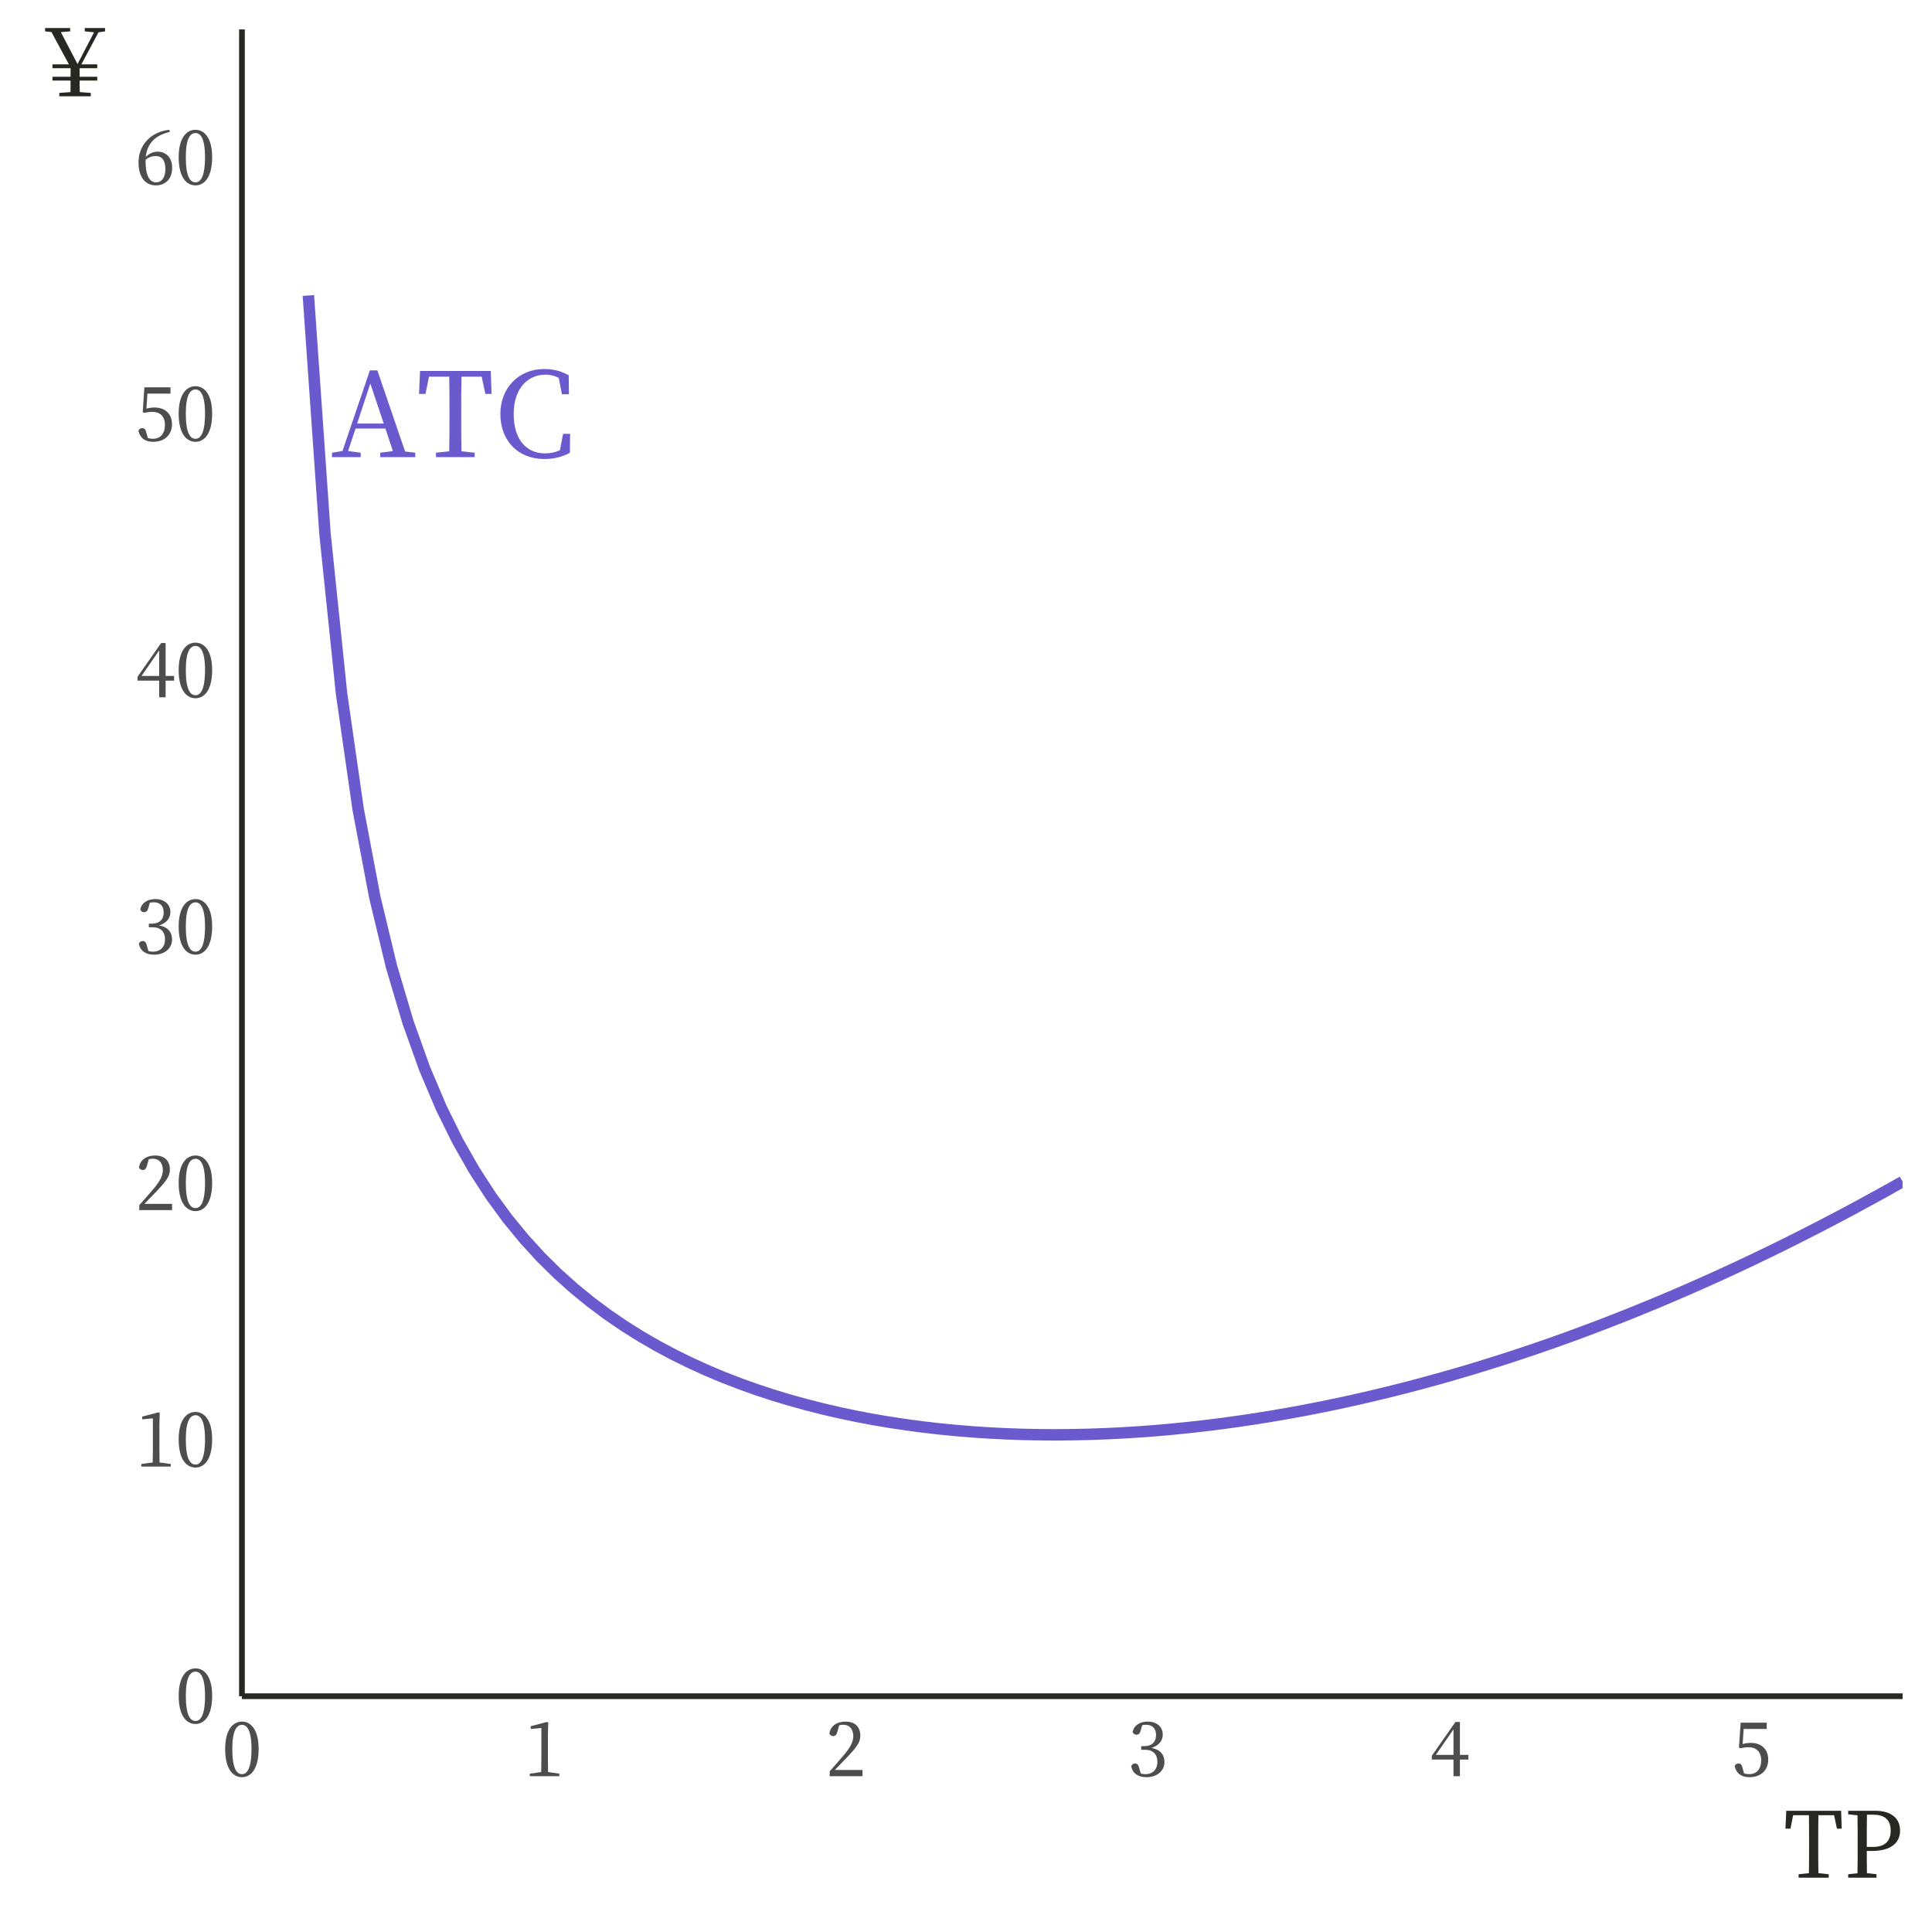
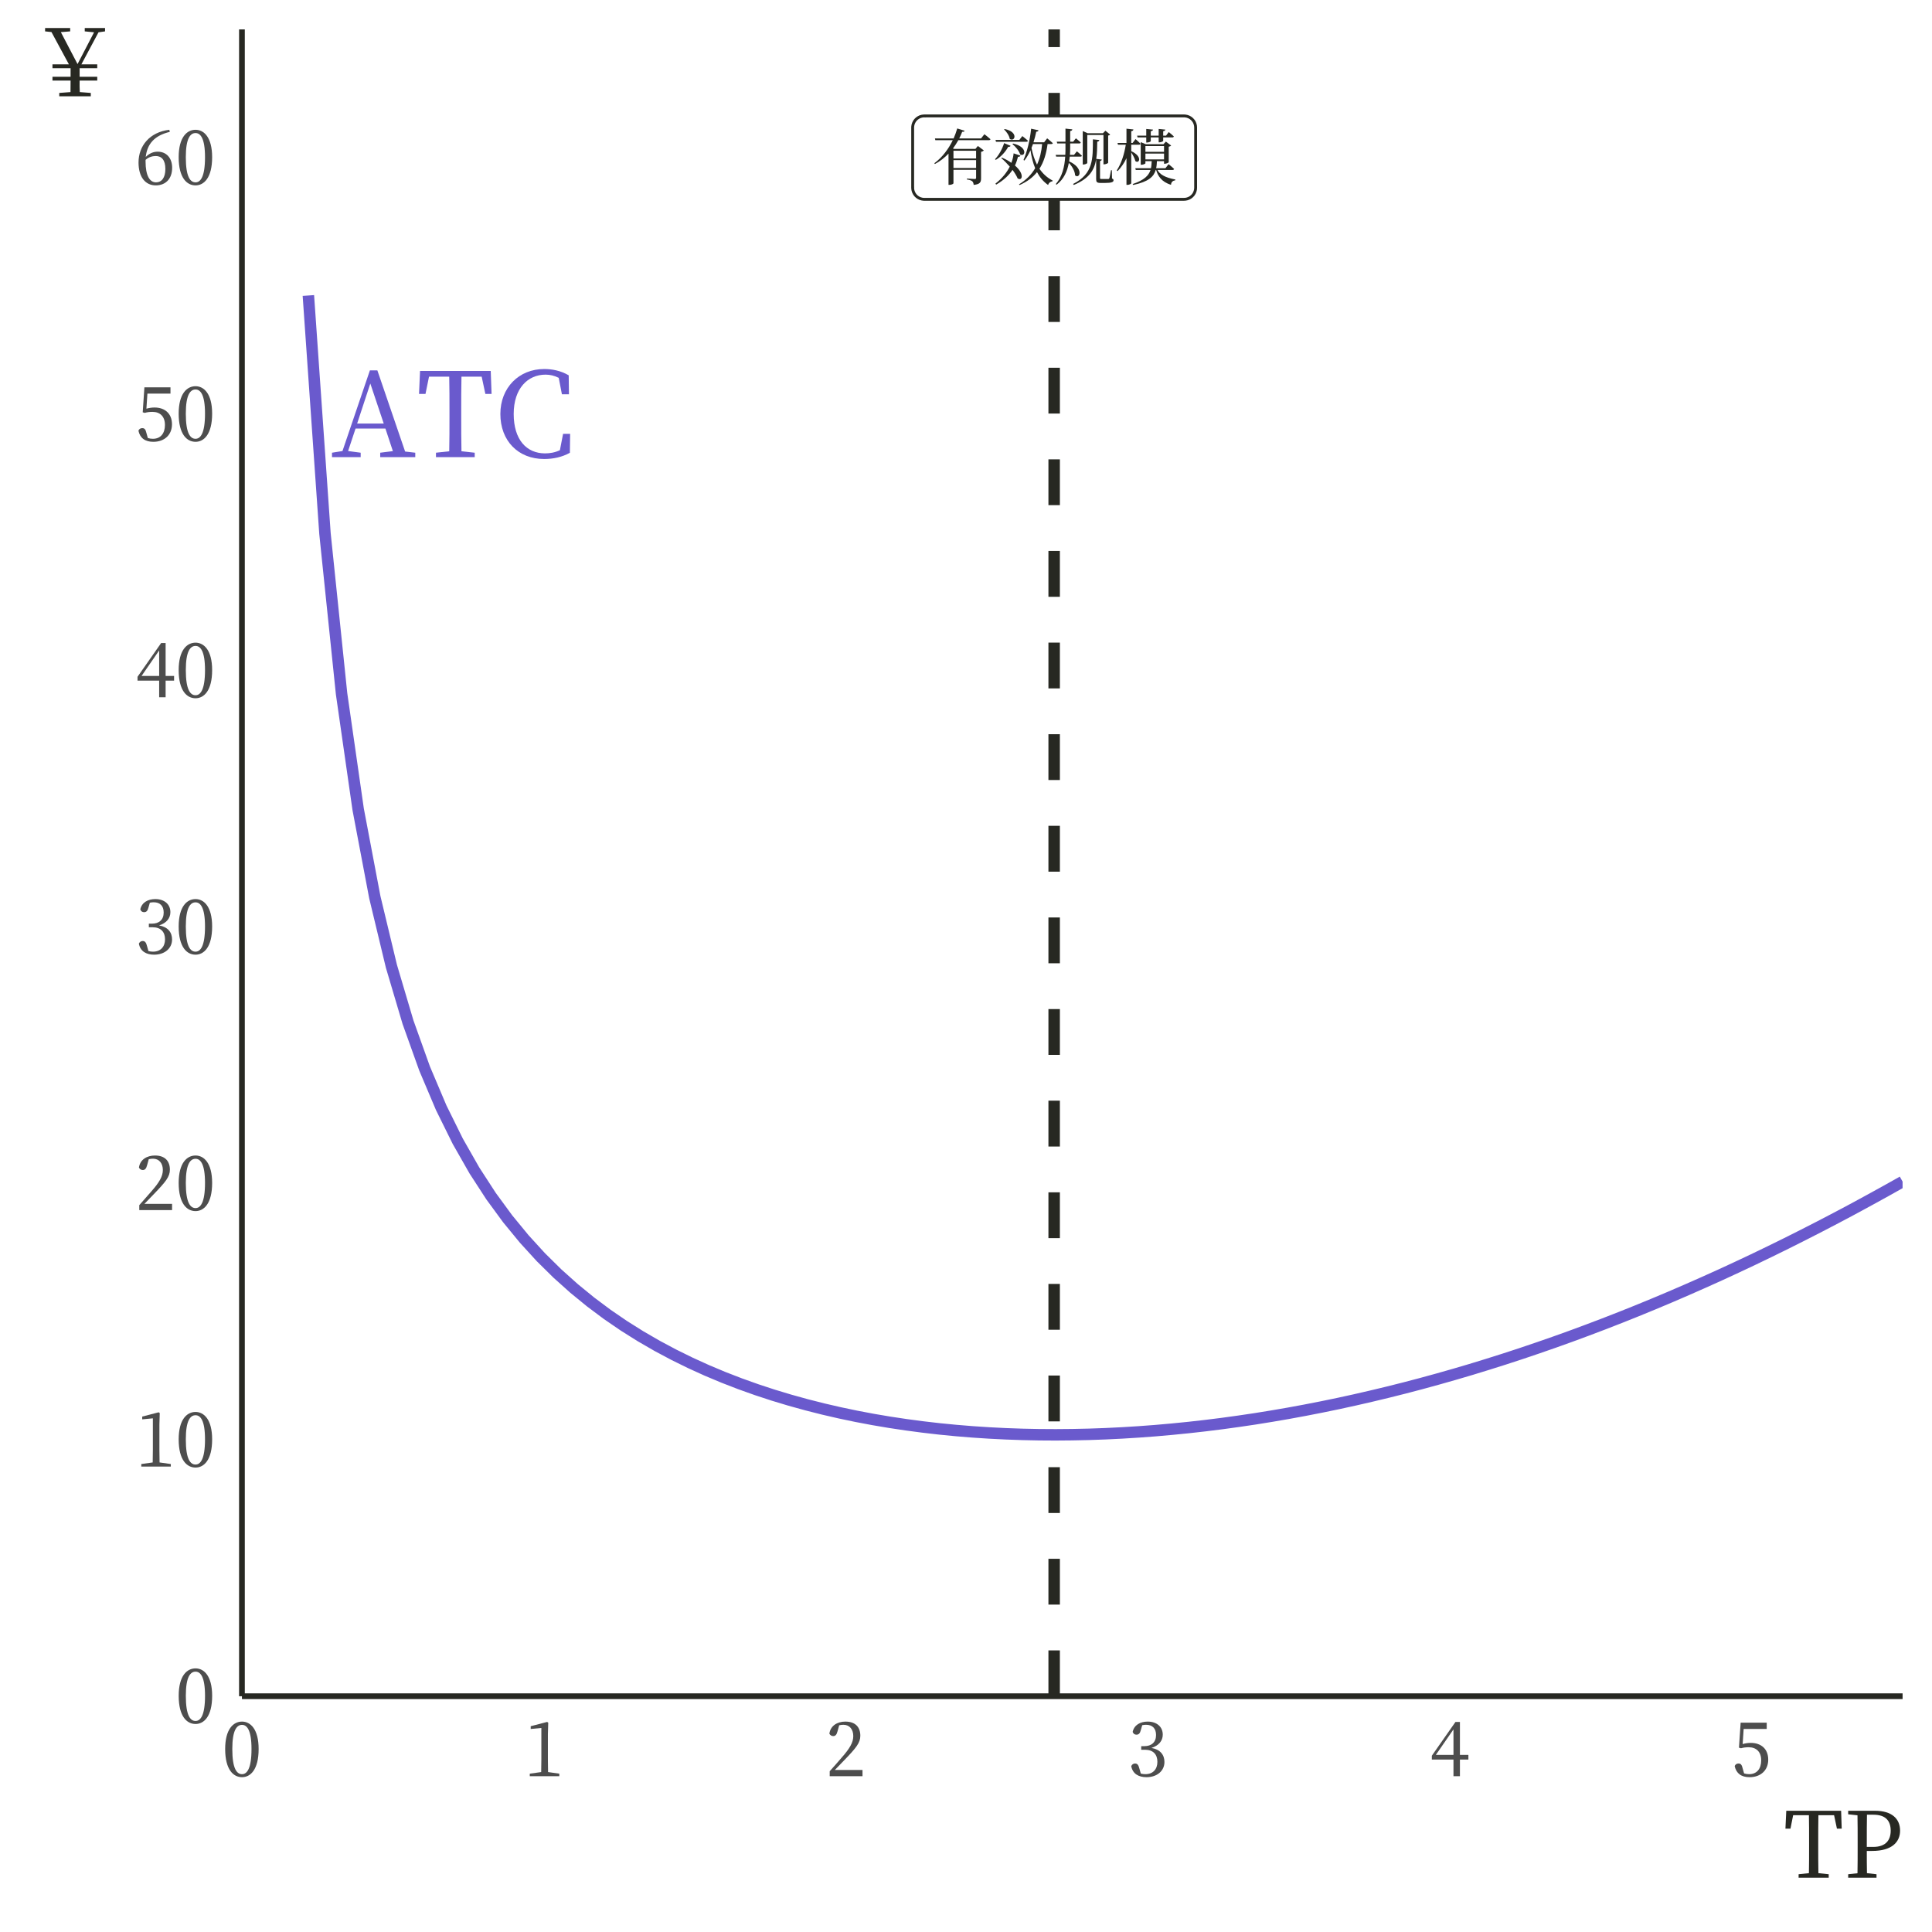
<svg xmlns="http://www.w3.org/2000/svg" xmlns:xlink="http://www.w3.org/1999/xlink" width="360pt" height="360pt" viewBox="0 0 360 360" version="1.1">
  <defs>
    <g>
      <symbol overflow="visible" id="glyph0-0">
        <path style="stroke:none;" d="M 2.188 2.625 L 19.719 2.625 L 19.719 -19.281 L 2.188 -19.281 Z M 10.953 -9.219 L 3.984 -18.188 L 17.922 -18.188 Z M 11.656 -8.328 L 18.625 -17.281 L 18.625 0.641 Z M 3.984 1.531 L 10.953 -7.422 L 17.922 1.531 Z M 3.281 -17.281 L 10.25 -8.328 L 3.281 0.641 Z M 3.281 -17.281 " />
      </symbol>
      <symbol overflow="visible" id="glyph0-1">
        <path style="stroke:none;" d="M 4.859 -6.266 L 7.312 -13.719 L 9.812 -6.266 Z M 13.797 -1.047 L 8.625 -16.172 L 7.234 -16.172 L 2.125 -1.141 L 0.172 -0.828 L 0.172 0 L 5.516 0 L 5.516 -0.828 L 3.172 -1.141 L 4.562 -5.328 L 10.125 -5.328 L 11.516 -1.125 L 9.156 -0.828 L 9.156 0 L 15.688 0 L 15.688 -0.828 Z M 13.797 -1.047 " />
      </symbol>
      <symbol overflow="visible" id="glyph0-2">
        <path style="stroke:none;" d="M 12.156 -15 L 12.844 -11.781 L 14 -11.781 L 13.844 -16.062 L 0.672 -16.062 L 0.484 -11.781 L 1.688 -11.781 L 2.344 -15 L 6.109 -15 C 6.156 -12.906 6.156 -10.75 6.156 -8.609 L 6.156 -7.422 C 6.156 -5.281 6.156 -3.172 6.109 -1.094 L 3.641 -0.828 L 3.641 0 L 10.859 0 L 10.859 -0.828 L 8.391 -1.094 C 8.344 -3.203 8.344 -5.328 8.344 -7.422 L 8.344 -8.609 C 8.344 -10.75 8.344 -12.906 8.391 -15 Z M 12.156 -15 " />
      </symbol>
      <symbol overflow="visible" id="glyph0-3">
        <path style="stroke:none;" d="M 12.844 -4.344 L 12.25 -1.297 C 11.328 -0.859 10.391 -0.703 9.484 -0.703 C 6.047 -0.703 3.641 -3.234 3.641 -8.047 C 3.641 -12.812 6.266 -15.375 9.578 -15.375 C 10.391 -15.375 11.188 -15.203 12.031 -14.781 L 12.625 -11.719 L 13.938 -11.719 L 13.891 -15.25 C 12.312 -16.172 10.688 -16.422 9.312 -16.422 C 4.625 -16.422 1.156 -12.953 1.156 -8.047 C 1.156 -3.047 4.469 0.344 9.312 0.344 C 11.016 0.344 12.625 0 14.109 -0.812 L 14.156 -4.344 Z M 12.844 -4.344 " />
      </symbol>
      <symbol overflow="visible" id="glyph1-0">
+         <path style="stroke:none;" d="M 1.141 1.359 L 10.234 1.359 L 10.234 -10.016 L 1.141 -10.016 Z M 5.688 -4.781 L 2.062 -9.438 L 9.312 -9.438 Z M 6.047 -4.328 L 9.672 -8.969 L 9.672 0.328 Z M 2.062 0.797 L 5.688 -3.859 L 9.312 0.797 Z M 1.703 -8.969 L 5.328 -4.328 L 1.703 0.328 Z M 1.703 -8.969 " />
+       </symbol>
+       <symbol overflow="visible" id="glyph1-1">
+         <path style="stroke:none;" d="M 8.219 -5.453 L 8.219 -4.016 L 4 -4.016 L 4 -5.453 Z M 4 -2.234 L 4 -3.703 L 8.219 -3.703 L 8.219 -2.234 Z M 9.141 -7.75 L 5.078 -7.75 C 5.297 -8.172 5.469 -8.594 5.625 -8.984 C 5.938 -8.969 6.047 -9.047 6.078 -9.172 L 4.703 -9.609 C 4.531 -9.016 4.312 -8.391 4.031 -7.75 L 0.547 -7.75 L 0.625 -7.422 L 3.875 -7.422 C 3.094 -5.812 1.938 -4.234 0.438 -3.125 L 0.547 -2.984 C 1.531 -3.5 2.359 -4.172 3.078 -4.922 L 3.078 0.906 L 3.234 0.906 C 3.703 0.906 4 0.688 4 0.609 L 4 -1.906 L 8.219 -1.906 L 8.219 -0.438 C 8.219 -0.266 8.172 -0.188 7.953 -0.188 C 7.703 -0.188 6.5 -0.266 6.5 -0.266 L 6.5 -0.109 C 7.047 -0.016 7.344 0.094 7.5 0.234 C 7.672 0.391 7.734 0.609 7.766 0.906 C 8.984 0.797 9.141 0.375 9.141 -0.312 L 9.141 -5.25 C 9.391 -5.297 9.594 -5.422 9.656 -5.516 L 8.547 -6.344 L 8.094 -5.797 L 4.125 -5.797 L 3.906 -5.875 C 4.281 -6.391 4.625 -6.906 4.906 -7.422 L 10.594 -7.422 C 10.766 -7.422 10.875 -7.484 10.891 -7.609 C 10.469 -8 9.766 -8.531 9.766 -8.531 Z M 9.141 -7.75 " />
+       </symbol>
+       <symbol overflow="visible" id="glyph1-2">
+         <path style="stroke:none;" d="M 2.047 -9.422 C 2.516 -9 3.016 -8.266 3.109 -7.656 C 4.078 -7.016 4.797 -8.984 2.156 -9.5 Z M 6.203 -7.125 C 6.359 -7.125 6.469 -7.188 6.5 -7.312 C 6.109 -7.688 5.453 -8.188 5.453 -8.188 L 4.891 -7.469 L 0.453 -7.469 L 0.547 -7.125 Z M 3.609 -6.688 C 4.188 -6.234 4.844 -5.438 5.047 -4.766 C 6 -4.203 6.547 -6.172 3.734 -6.797 Z M 2.062 -6.875 C 1.672 -5.672 1.016 -4.547 0.359 -3.875 L 0.5 -3.75 C 1.391 -4.266 2.219 -5.109 2.828 -6.188 C 3.078 -6.156 3.219 -6.25 3.266 -6.375 Z M 3.828 -4.969 C 3.781 -4.484 3.672 -3.875 3.406 -3.203 C 2.953 -3.531 2.359 -3.875 1.656 -4.172 L 1.531 -4.078 C 2.031 -3.656 2.594 -3.094 3.109 -2.5 C 2.609 -1.5 1.797 -0.391 0.438 0.672 L 0.578 0.859 C 2.109 -0.031 3.031 -1 3.625 -1.891 C 4.031 -1.344 4.375 -0.781 4.578 -0.297 C 5.438 0.266 5.922 -1.109 4.078 -2.703 C 4.375 -3.328 4.531 -3.906 4.641 -4.328 C 4.906 -4.312 5.062 -4.406 5.109 -4.547 Z M 9.141 -6.703 C 9.016 -5.297 8.719 -4.016 8.188 -2.859 C 7.719 -3.797 7.375 -4.844 7.156 -5.984 C 7.25 -6.203 7.344 -6.453 7.438 -6.703 Z M 10.844 -6.703 C 10.984 -6.703 11.109 -6.75 11.125 -6.875 C 10.734 -7.25 10.078 -7.766 10.078 -7.766 L 9.516 -7.031 L 7.531 -7.031 C 7.734 -7.656 7.906 -8.328 8.047 -9 C 8.312 -9.016 8.438 -9.109 8.469 -9.266 L 7.094 -9.562 C 6.875 -7.438 6.328 -5.234 5.672 -3.734 L 5.828 -3.625 C 6.266 -4.156 6.641 -4.828 6.969 -5.547 C 7.156 -4.328 7.422 -3.203 7.844 -2.203 C 7.172 -1.047 6.203 -0.031 4.828 0.812 L 4.938 0.938 C 6.359 0.312 7.422 -0.5 8.188 -1.469 C 8.688 -0.516 9.359 0.297 10.25 0.922 C 10.375 0.516 10.672 0.297 11.062 0.234 L 11.109 0.109 C 10.062 -0.438 9.266 -1.188 8.641 -2.094 C 9.484 -3.406 9.922 -4.953 10.156 -6.703 Z M 10.844 -6.703 " />
+       </symbol>
+       <symbol overflow="visible" id="glyph1-3">
+         <path style="stroke:none;" d="M 6.172 -8.391 L 9.188 -8.391 L 9.188 -2.922 L 9.328 -2.922 C 9.625 -2.922 10.047 -3.125 10.062 -3.203 L 10.062 -8.281 C 10.234 -8.312 10.391 -8.391 10.438 -8.469 L 9.547 -9.188 L 9.094 -8.719 L 6.234 -8.719 L 5.328 -9.125 L 5.328 -2.891 L 5.453 -2.891 C 5.828 -2.891 6.172 -3.078 6.172 -3.188 Z M 4.891 -4.359 C 5.047 -4.359 5.141 -4.406 5.172 -4.531 C 4.828 -4.875 4.234 -5.344 4.234 -5.344 L 3.703 -4.688 L 2.938 -4.688 C 2.969 -5.125 2.984 -5.562 2.984 -6 L 2.984 -6.812 L 4.656 -6.812 C 4.828 -6.812 4.938 -6.875 4.953 -7 C 4.625 -7.328 4.047 -7.766 4.047 -7.766 L 3.547 -7.141 L 2.984 -7.141 L 2.984 -9.125 C 3.281 -9.172 3.359 -9.281 3.391 -9.438 L 2.109 -9.578 L 2.109 -7.141 L 0.484 -7.141 L 0.578 -6.812 L 2.109 -6.812 L 2.109 -6 C 2.109 -5.562 2.109 -5.125 2.078 -4.688 L 0.281 -4.688 L 0.375 -4.359 L 2.062 -4.359 C 1.938 -2.484 1.516 -0.641 0.312 0.75 L 0.453 0.875 C 1.797 -0.141 2.453 -1.625 2.734 -3.188 C 3.344 -2.562 3.875 -1.656 3.906 -0.859 C 4.812 -0.125 5.562 -2.234 2.797 -3.469 C 2.844 -3.766 2.875 -4.078 2.906 -4.359 Z M 10.75 -1.828 L 10.594 -1.828 C 10.469 -1.188 10.359 -0.5 10.281 -0.328 C 10.234 -0.234 10.203 -0.203 10.109 -0.188 C 10.016 -0.188 9.797 -0.188 9.484 -0.188 L 8.844 -0.188 C 8.578 -0.188 8.547 -0.234 8.547 -0.375 L 8.547 -3.531 C 8.75 -3.578 8.859 -3.672 8.875 -3.812 L 7.844 -3.938 C 8 -4.922 8.016 -6 8.031 -7.141 C 8.297 -7.172 8.391 -7.297 8.422 -7.453 L 7.219 -7.578 C 7.203 -3.969 7.344 -1.203 3.531 0.734 L 3.656 0.922 C 6.547 -0.266 7.5 -1.875 7.828 -3.859 L 7.828 -0.156 C 7.828 0.359 7.953 0.547 8.672 0.547 L 9.469 0.547 C 10.75 0.547 11.062 0.359 11.062 0.062 C 11.062 -0.109 11.016 -0.188 10.781 -0.281 Z M 10.75 -1.828 " />
+       </symbol>
+       <symbol overflow="visible" id="glyph1-4">
+         <path style="stroke:none;" d="M 4.156 -7.938 L 5.781 -7.938 L 5.781 -6.984 L 5.922 -6.984 C 6.25 -6.984 6.625 -7.156 6.625 -7.234 L 6.625 -7.938 L 8.094 -7.938 L 8.094 -7.016 L 8.219 -7.016 C 8.547 -7.016 8.938 -7.203 8.938 -7.297 L 8.938 -7.938 L 10.641 -7.938 C 10.781 -7.938 10.891 -8 10.922 -8.125 C 10.562 -8.469 9.969 -8.938 9.969 -8.938 L 9.469 -8.266 L 8.938 -8.266 L 8.938 -9.094 C 9.219 -9.141 9.312 -9.234 9.344 -9.391 L 8.094 -9.516 L 8.094 -8.266 L 6.625 -8.266 L 6.625 -9.094 C 6.922 -9.141 7 -9.234 7.047 -9.391 L 5.781 -9.516 L 5.781 -8.266 L 4.078 -8.266 Z M 2.984 -6.578 L 4.422 -6.578 C 4.578 -6.578 4.688 -6.625 4.719 -6.75 C 4.375 -7.125 3.781 -7.625 3.781 -7.625 L 3.234 -6.906 L 2.984 -6.906 L 2.984 -9.094 C 3.281 -9.141 3.359 -9.25 3.391 -9.422 L 2.094 -9.562 L 2.094 -6.906 L 0.422 -6.906 L 0.516 -6.578 L 1.969 -6.578 C 1.688 -4.844 1.156 -3.109 0.281 -1.781 L 0.438 -1.656 C 1.125 -2.359 1.672 -3.172 2.094 -4.062 L 2.094 0.906 L 2.281 0.906 C 2.609 0.906 2.984 0.703 2.984 0.609 L 2.984 -5.141 C 3.281 -4.672 3.641 -4.031 3.75 -3.531 C 4.453 -2.938 5.188 -4.375 2.984 -5.375 Z M 5.625 -4.922 L 9.094 -4.922 L 9.094 -3.844 L 5.625 -3.844 Z M 9.094 -6.328 L 9.094 -5.25 L 5.625 -5.25 L 5.625 -6.328 Z M 10.672 -1.875 C 10.812 -1.875 10.938 -1.938 10.969 -2.062 C 10.594 -2.438 9.938 -2.953 9.938 -2.953 L 9.359 -2.203 L 7.625 -2.203 C 7.719 -2.609 7.75 -3.047 7.766 -3.516 L 9.094 -3.516 L 9.094 -3.031 L 9.234 -3.031 C 9.531 -3.031 9.969 -3.234 9.969 -3.328 L 9.969 -6.203 C 10.188 -6.25 10.344 -6.328 10.422 -6.422 L 9.438 -7.156 L 8.984 -6.672 L 5.688 -6.672 L 4.75 -7.062 L 4.75 -2.844 L 4.875 -2.844 C 5.234 -2.844 5.625 -3.031 5.625 -3.125 L 5.625 -3.516 L 6.797 -3.516 C 6.766 -3.047 6.75 -2.609 6.656 -2.203 L 3.734 -2.203 L 3.828 -1.875 L 6.578 -1.875 C 6.25 -0.859 5.438 0.016 3.25 0.75 L 3.359 0.922 C 6.219 0.312 7.188 -0.625 7.547 -1.875 L 7.625 -1.875 C 7.922 -0.828 8.578 0.344 10.391 0.891 C 10.438 0.344 10.719 0.141 11.188 0.047 L 11.203 -0.094 C 9.188 -0.469 8.25 -1.109 7.875 -1.875 Z M 10.672 -1.875 " />
+       </symbol>
+       <symbol overflow="visible" id="glyph2-0">
        <path style="stroke:none;" d="M 1.359 1.625 L 12.234 1.625 L 12.234 -11.969 L 1.359 -11.969 Z M 6.797 -5.719 L 2.469 -11.281 L 11.125 -11.281 Z M 7.234 -5.172 L 11.547 -10.719 L 11.547 0.391 Z M 2.469 0.953 L 6.797 -4.609 L 11.125 0.953 Z M 2.031 -10.719 L 6.359 -5.172 L 2.031 0.391 Z M 2.031 -10.719 " />
      </symbol>
-       <symbol overflow="visible" id="glyph1-1">
+       <symbol overflow="visible" id="glyph2-1">
        <path style="stroke:none;" d="M 1.938 -5.062 C 1.938 -8.625 2.797 -9.562 3.75 -9.562 C 4.656 -9.562 5.516 -8.625 5.516 -5.062 C 5.516 -1.359 4.656 -0.375 3.75 -0.375 C 2.797 -0.375 1.938 -1.344 1.938 -5.062 Z M 3.75 -10.172 C 2.141 -10.172 0.609 -8.781 0.609 -5.062 C 0.609 -1.203 2.141 0.188 3.75 0.188 C 5.312 0.188 6.844 -1.203 6.844 -5.062 C 6.844 -8.781 5.312 -10.172 3.75 -10.172 Z M 3.75 -10.172 " />
      </symbol>
-       <symbol overflow="visible" id="glyph1-2">
+       <symbol overflow="visible" id="glyph2-2">
        <path style="stroke:none;" d="M 4.516 -0.766 C 4.5 -1.547 4.484 -2.359 4.484 -3.141 L 4.484 -7.812 L 4.547 -9.969 L 4.344 -10.109 L 1.281 -9.312 L 1.281 -8.797 L 3.266 -8.984 L 3.266 -3.141 C 3.266 -2.359 3.25 -1.547 3.234 -0.766 L 1.109 -0.469 L 1.109 0 L 6.609 0 L 6.609 -0.469 Z M 4.516 -0.766 " />
      </symbol>
-       <symbol overflow="visible" id="glyph1-3">
+       <symbol overflow="visible" id="glyph2-3">
        <path style="stroke:none;" d="M 1.688 -1.156 C 2.375 -1.859 3.047 -2.562 3.438 -2.969 C 5.672 -5.281 6.438 -6.234 6.438 -7.531 C 6.438 -9.078 5.578 -10.172 3.656 -10.172 C 2.172 -10.172 0.875 -9.422 0.672 -7.922 C 0.812 -7.641 1.078 -7.469 1.391 -7.469 C 1.766 -7.469 2.031 -7.703 2.203 -8.406 L 2.5 -9.484 C 2.812 -9.562 3.078 -9.578 3.297 -9.578 C 4.422 -9.578 5.125 -8.734 5.125 -7.469 C 5.125 -6.266 4.438 -5.141 2.984 -3.484 C 2.344 -2.734 1.547 -1.828 0.734 -0.922 L 0.734 0 L 6.844 0 L 6.844 -1.156 Z M 1.688 -1.156 " />
      </symbol>
-       <symbol overflow="visible" id="glyph1-4">
+       <symbol overflow="visible" id="glyph2-4">
        <path style="stroke:none;" d="M 2.703 -9.5 C 2.984 -9.562 3.219 -9.578 3.422 -9.578 C 4.594 -9.578 5.281 -8.906 5.281 -7.672 C 5.281 -6.328 4.438 -5.594 3.094 -5.594 L 2.516 -5.594 L 2.516 -4.922 L 3.219 -4.922 C 4.75 -4.922 5.531 -4.047 5.531 -2.672 C 5.531 -1.312 4.719 -0.375 3.297 -0.375 C 3.016 -0.375 2.734 -0.406 2.438 -0.484 L 2.188 -1.375 C 2.016 -2.047 1.828 -2.359 1.375 -2.359 C 1.062 -2.359 0.812 -2.203 0.656 -1.875 C 0.922 -0.438 2.031 0.188 3.5 0.188 C 5.484 0.188 6.844 -1 6.844 -2.641 C 6.844 -3.969 6.078 -4.969 4.422 -5.266 C 5.781 -5.688 6.531 -6.594 6.531 -7.734 C 6.531 -9.188 5.438 -10.172 3.719 -10.172 C 2.344 -10.172 1.203 -9.547 0.922 -8.25 C 1.062 -7.875 1.312 -7.734 1.625 -7.734 C 2.094 -7.734 2.297 -8.016 2.453 -8.625 Z M 2.703 -9.5 " />
      </symbol>
-       <symbol overflow="visible" id="glyph1-5">
+       <symbol overflow="visible" id="glyph2-5">
        <path style="stroke:none;" d="M 1.156 -3.969 L 4.438 -8.719 L 4.438 -3.969 Z M 7.219 -3.969 L 5.641 -3.969 L 5.641 -10.109 L 4.812 -10.109 L 0.406 -3.812 L 0.406 -3.094 L 4.438 -3.094 L 4.438 0 L 5.641 0 L 5.641 -3.094 L 7.219 -3.094 Z M 7.219 -3.969 " />
      </symbol>
-       <symbol overflow="visible" id="glyph1-6">
+       <symbol overflow="visible" id="glyph2-6">
        <path style="stroke:none;" d="M 2.25 -8.797 L 6.547 -8.797 L 6.547 -9.969 L 1.688 -9.969 L 1.375 -5.312 L 1.75 -5.203 C 2.234 -5.344 2.719 -5.391 3.188 -5.391 C 4.609 -5.391 5.516 -4.531 5.516 -2.953 C 5.516 -1.391 4.719 -0.375 3.266 -0.375 C 2.938 -0.375 2.641 -0.422 2.328 -0.516 L 2.078 -1.406 C 1.906 -2.141 1.719 -2.359 1.281 -2.359 C 0.953 -2.359 0.688 -2.188 0.578 -1.875 C 0.875 -0.5 1.828 0.188 3.344 0.188 C 5.453 0.188 6.828 -1.125 6.828 -3.078 C 6.828 -5.078 5.5 -6.203 3.578 -6.203 C 3.031 -6.203 2.562 -6.125 2.062 -5.984 Z M 2.25 -8.797 " />
      </symbol>
-       <symbol overflow="visible" id="glyph1-7">
+       <symbol overflow="visible" id="glyph2-7">
        <path style="stroke:none;" d="M 1.906 -4.562 C 2.484 -5.094 3.188 -5.281 3.812 -5.281 C 4.875 -5.281 5.594 -4.547 5.594 -2.875 C 5.594 -1.203 4.875 -0.375 3.859 -0.375 C 2.641 -0.375 1.906 -1.688 1.906 -4.266 Z M 6.328 -10.172 C 2.656 -9.734 0.594 -7.156 0.594 -4.078 C 0.594 -1.406 1.828 0.188 3.812 0.188 C 5.609 0.188 6.859 -1 6.859 -3.094 C 6.859 -4.922 5.781 -6.094 4.156 -6.094 C 3.344 -6.094 2.562 -5.75 1.938 -5.109 C 2.203 -7.547 3.578 -9.109 6.422 -9.781 Z M 6.328 -10.172 " />
      </symbol>
-       <symbol overflow="visible" id="glyph2-0">
+       <symbol overflow="visible" id="glyph3-0">
        <path style="stroke:none;" d="M 1.703 2.047 L 15.297 2.047 L 15.297 -14.953 L 1.703 -14.953 Z M 8.5 -7.156 L 3.094 -14.109 L 13.906 -14.109 Z M 9.047 -6.453 L 14.453 -13.406 L 14.453 0.5 Z M 3.094 1.188 L 8.5 -5.766 L 13.906 1.188 Z M 2.547 -13.406 L 7.953 -6.453 L 2.547 0.5 Z M 2.547 -13.406 " />
      </symbol>
-       <symbol overflow="visible" id="glyph2-1">
+       <symbol overflow="visible" id="glyph3-1">
        <path style="stroke:none;" d="M 9.438 -11.641 L 9.969 -9.141 L 10.859 -9.141 L 10.75 -12.469 L 0.531 -12.469 L 0.375 -9.141 L 1.312 -9.141 L 1.812 -11.641 L 4.75 -11.641 C 4.781 -10.016 4.781 -8.344 4.781 -6.688 L 4.781 -5.766 C 4.781 -4.094 4.781 -2.469 4.75 -0.844 L 2.828 -0.641 L 2.828 0 L 8.438 0 L 8.438 -0.641 L 6.516 -0.844 C 6.484 -2.484 6.484 -4.125 6.484 -5.766 L 6.484 -6.688 C 6.484 -8.344 6.484 -10.016 6.516 -11.641 Z M 9.438 -11.641 " />
      </symbol>
-       <symbol overflow="visible" id="glyph2-2">
+       <symbol overflow="visible" id="glyph3-2">
        <path style="stroke:none;" d="M 5.531 -11.734 C 7.75 -11.734 8.75 -10.656 8.75 -8.766 C 8.75 -6.969 7.812 -5.734 5.484 -5.734 L 4.297 -5.734 L 4.297 -6.688 C 4.297 -8.375 4.297 -10.078 4.328 -11.734 Z M 5.281 -4.984 C 9.047 -4.984 10.5 -6.703 10.5 -8.766 C 10.5 -10.984 8.953 -12.469 5.828 -12.469 L 0.828 -12.469 L 0.828 -11.812 L 2.562 -11.625 C 2.594 -10 2.594 -8.344 2.594 -6.688 L 2.594 -5.766 C 2.594 -4.094 2.594 -2.469 2.562 -0.828 L 0.828 -0.641 L 0.828 0 L 6.109 0 L 6.109 -0.641 L 4.328 -0.844 C 4.297 -2.266 4.297 -3.609 4.297 -4.984 Z M 5.281 -4.984 " />
      </symbol>
-       <symbol overflow="visible" id="glyph2-3">
+       <symbol overflow="visible" id="glyph3-3">
        <path style="stroke:none;" d="M 14.094 -12.094 L 14.094 -12.719 L 10.312 -12.719 L 10.312 -12.094 L 12.047 -11.922 L 8.969 -6 L 5.859 -11.953 L 7.594 -12.094 L 7.594 -12.719 L 2.922 -12.719 L 2.922 -12.094 L 4.109 -11.969 L 7.359 -5.953 L 4.297 -5.953 L 4.297 -5.234 L 7.672 -5.234 L 7.672 -3.641 L 4.297 -3.641 L 4.297 -2.922 L 7.672 -2.922 C 7.672 -2.172 7.672 -1.672 7.656 -0.781 L 5.562 -0.625 L 5.562 0 L 11.438 0 L 11.438 -0.625 L 9.391 -0.781 C 9.344 -1.656 9.344 -2.172 9.359 -2.922 L 12.641 -2.922 L 12.641 -3.641 L 9.359 -3.641 L 9.359 -5.234 L 12.641 -5.234 L 12.641 -5.953 L 9.688 -5.953 L 12.875 -11.922 Z M 14.094 -12.094 " />
      </symbol>
    </g>
    <clipPath id="clip1">
      <path d="M 56 53 L 354.52 53 L 354.52 269 L 56 269 Z M 56 53 " />
    </clipPath>
+     <clipPath id="clip2">
+       <path d="M 195 5.48 L 198 5.48 L 198 316.066 L 195 316.066 Z M 195 5.48 " />
+     </clipPath>
  </defs>
-   <g id="surface149">
+   <g id="surface159">
    <rect x="0" y="0" width="360" height="360" style="fill:rgb(100%,100%,100%);fill-opacity:1;stroke:none;" />
    <g clip-path="url(#clip1)" clip-rule="nonzero">
      <path style="fill:none;stroke-width:2.134;stroke-linecap:butt;stroke-linejoin:round;stroke:rgb(41.569%,35.294%,80.392%);stroke-opacity:1;stroke-miterlimit:10;" d="M 57.461 55.062 L 60.555 99.422 L 63.648 129.273 L 66.742 150.824 L 69.84 167.172 L 72.934 180.043 L 76.027 190.473 L 79.121 199.117 L 82.215 206.418 L 85.309 212.676 L 88.406 218.113 L 91.5 222.883 L 94.594 227.105 L 97.688 230.871 L 100.781 234.258 L 103.875 237.312 L 106.973 240.086 L 110.066 242.613 L 113.16 244.926 L 116.254 247.043 L 119.348 248.988 L 122.441 250.777 L 125.539 252.43 L 128.633 253.953 L 131.727 255.359 L 134.82 256.656 L 137.914 257.852 L 141.008 258.957 L 144.102 259.973 L 147.199 260.906 L 150.293 261.762 L 153.387 262.547 L 156.48 263.262 L 159.574 263.91 L 162.668 264.496 L 165.766 265.02 L 168.859 265.484 L 171.953 265.895 L 175.047 266.254 L 178.141 266.555 L 181.234 266.809 L 184.332 267.012 L 187.426 267.168 L 190.52 267.277 L 193.613 267.34 L 196.707 267.359 L 199.801 267.332 L 202.895 267.266 L 205.992 267.156 L 209.086 267.004 L 212.18 266.812 L 215.273 266.582 L 218.367 266.309 L 221.461 266 L 224.559 265.652 L 227.652 265.266 L 230.746 264.84 L 233.84 264.383 L 236.934 263.883 L 240.027 263.352 L 243.125 262.781 L 246.219 262.176 L 249.312 261.539 L 252.406 260.863 L 255.5 260.152 L 258.594 259.41 L 261.688 258.633 L 264.785 257.82 L 267.879 256.973 L 270.973 256.094 L 274.066 255.184 L 277.16 254.234 L 280.254 253.258 L 283.352 252.246 L 286.445 251.199 L 289.539 250.125 L 292.633 249.016 L 295.727 247.871 L 298.82 246.699 L 301.918 245.492 L 305.012 244.254 L 308.105 242.984 L 311.199 241.684 L 314.293 240.348 L 317.387 238.984 L 320.484 237.59 L 323.578 236.16 L 326.672 234.703 L 329.766 233.211 L 332.859 231.691 L 335.953 230.137 L 339.047 228.555 L 342.145 226.941 L 345.238 225.297 L 348.332 223.617 L 351.426 221.914 L 354.52 220.176 " />
    </g>
    <g style="fill:rgb(41.569%,35.294%,80.392%);fill-opacity:1;">
      <use xlink:href="#glyph0-1" x="61.691" y="85.184" />
      <use xlink:href="#glyph0-2" x="77.597" y="85.184" />
      <use xlink:href="#glyph0-3" x="92.079" y="85.184" />
    </g>
+     <g clip-path="url(#clip2)" clip-rule="nonzero">
+       <path style="fill:none;stroke-width:2.134;stroke-linecap:butt;stroke-linejoin:round;stroke:rgb(15.294%,15.686%,13.333%);stroke-opacity:1;stroke-dasharray:8.536,8.536;stroke-miterlimit:10;" d="M 196.426 316.066 L 196.426 5.48 " />
+     </g>
+     <path style="fill-rule:nonzero;fill:rgb(100%,100%,100%);fill-opacity:1;stroke-width:0.533;stroke-linecap:round;stroke-linejoin:round;stroke:rgb(15.294%,15.686%,13.333%);stroke-opacity:1;stroke-miterlimit:10;" d="M 172.223 37.141 L 220.629 37.141 L 220.543 37.141 L 220.891 37.125 L 221.23 37.055 L 221.555 36.934 L 221.855 36.758 L 222.125 36.539 L 222.355 36.281 L 222.543 35.984 L 222.676 35.664 L 222.762 35.328 L 222.789 34.98 L 222.789 23.758 L 222.762 23.414 L 222.676 23.074 L 222.543 22.754 L 222.355 22.461 L 222.125 22.203 L 221.855 21.98 L 221.555 21.809 L 221.23 21.684 L 220.891 21.617 L 220.629 21.598 L 172.223 21.598 L 172.484 21.617 L 172.137 21.602 L 171.793 21.645 L 171.457 21.738 L 171.145 21.891 L 170.859 22.086 L 170.605 22.328 L 170.398 22.605 L 170.238 22.914 L 170.125 23.242 L 170.07 23.586 L 170.062 23.758 L 170.062 34.98 L 170.07 34.809 L 170.07 35.156 L 170.125 35.5 L 170.238 35.828 L 170.398 36.137 L 170.605 36.414 L 170.859 36.656 L 171.145 36.852 L 171.457 37 L 171.793 37.098 L 172.137 37.141 Z M 172.223 37.141 " />
+     <g style="fill:rgb(15.294%,15.686%,13.333%);fill-opacity:1;">
+       <use xlink:href="#glyph1-1" x="173.664" y="33.543" />
+       <use xlink:href="#glyph1-2" x="185.045" y="33.543" />
+       <use xlink:href="#glyph1-3" x="196.426" y="33.543" />
+       <use xlink:href="#glyph1-4" x="207.807" y="33.543" />
+     </g>
    <path style="fill:none;stroke-width:1.067;stroke-linecap:butt;stroke-linejoin:round;stroke:rgb(15.294%,15.686%,13.333%);stroke-opacity:1;stroke-miterlimit:10;" d="M 45.082 316.066 L 45.082 5.48 " />
    <g style="fill:rgb(30.196%,30.196%,30.196%);fill-opacity:1;">
-       <use xlink:href="#glyph1-1" x="32.688" y="321.051" />
+       <use xlink:href="#glyph2-1" x="32.688" y="321.051" />
    </g>
    <g style="fill:rgb(30.196%,30.196%,30.196%);fill-opacity:1;">
-       <use xlink:href="#glyph1-2" x="25.219" y="273.27" />
-       <use xlink:href="#glyph1-1" x="32.685" y="273.27" />
+       <use xlink:href="#glyph2-2" x="25.219" y="273.27" />
+       <use xlink:href="#glyph2-1" x="32.685" y="273.27" />
    </g>
    <g style="fill:rgb(30.196%,30.196%,30.196%);fill-opacity:1;">
-       <use xlink:href="#glyph1-3" x="25.219" y="225.484" />
-       <use xlink:href="#glyph1-1" x="32.685" y="225.484" />
+       <use xlink:href="#glyph2-3" x="25.219" y="225.484" />
+       <use xlink:href="#glyph2-1" x="32.685" y="225.484" />
    </g>
    <g style="fill:rgb(30.196%,30.196%,30.196%);fill-opacity:1;">
-       <use xlink:href="#glyph1-4" x="25.219" y="177.703" />
-       <use xlink:href="#glyph1-1" x="32.685" y="177.703" />
+       <use xlink:href="#glyph2-4" x="25.219" y="177.703" />
+       <use xlink:href="#glyph2-1" x="32.685" y="177.703" />
    </g>
    <g style="fill:rgb(30.196%,30.196%,30.196%);fill-opacity:1;">
-       <use xlink:href="#glyph1-5" x="25.219" y="129.922" />
-       <use xlink:href="#glyph1-1" x="32.685" y="129.922" />
+       <use xlink:href="#glyph2-5" x="25.219" y="129.922" />
+       <use xlink:href="#glyph2-1" x="32.685" y="129.922" />
    </g>
    <g style="fill:rgb(30.196%,30.196%,30.196%);fill-opacity:1;">
-       <use xlink:href="#glyph1-6" x="25.219" y="82.137" />
-       <use xlink:href="#glyph1-1" x="32.685" y="82.137" />
+       <use xlink:href="#glyph2-6" x="25.219" y="82.137" />
+       <use xlink:href="#glyph2-1" x="32.685" y="82.137" />
    </g>
    <g style="fill:rgb(30.196%,30.196%,30.196%);fill-opacity:1;">
-       <use xlink:href="#glyph1-7" x="25.219" y="34.355" />
-       <use xlink:href="#glyph1-1" x="32.685" y="34.355" />
+       <use xlink:href="#glyph2-7" x="25.219" y="34.355" />
+       <use xlink:href="#glyph2-1" x="32.685" y="34.355" />
    </g>
    <path style="fill:none;stroke-width:1.067;stroke-linecap:butt;stroke-linejoin:round;stroke:rgb(15.294%,15.686%,13.333%);stroke-opacity:1;stroke-miterlimit:10;" d="M 45.082 316.066 L 354.52 316.066 " />
    <g style="fill:rgb(30.196%,30.196%,30.196%);fill-opacity:1;">
-       <use xlink:href="#glyph1-1" x="41.348" y="330.965" />
+       <use xlink:href="#glyph2-1" x="41.348" y="330.965" />
    </g>
    <g style="fill:rgb(30.196%,30.196%,30.196%);fill-opacity:1;">
-       <use xlink:href="#glyph1-2" x="97.609" y="330.965" />
+       <use xlink:href="#glyph2-2" x="97.609" y="330.965" />
    </g>
    <g style="fill:rgb(30.196%,30.196%,30.196%);fill-opacity:1;">
-       <use xlink:href="#glyph1-3" x="153.871" y="330.965" />
+       <use xlink:href="#glyph2-3" x="153.871" y="330.965" />
    </g>
    <g style="fill:rgb(30.196%,30.196%,30.196%);fill-opacity:1;">
-       <use xlink:href="#glyph1-4" x="210.133" y="330.965" />
+       <use xlink:href="#glyph2-4" x="210.133" y="330.965" />
    </g>
    <g style="fill:rgb(30.196%,30.196%,30.196%);fill-opacity:1;">
-       <use xlink:href="#glyph1-5" x="266.395" y="330.965" />
+       <use xlink:href="#glyph2-5" x="266.395" y="330.965" />
    </g>
    <g style="fill:rgb(30.196%,30.196%,30.196%);fill-opacity:1;">
-       <use xlink:href="#glyph1-6" x="322.656" y="330.965" />
+       <use xlink:href="#glyph2-6" x="322.656" y="330.965" />
    </g>
    <g style="fill:rgb(15.294%,15.686%,13.333%);fill-opacity:1;">
-       <use xlink:href="#glyph2-1" x="332.316" y="349.879" />
-       <use xlink:href="#glyph2-2" x="343.553" y="349.879" />
+       <use xlink:href="#glyph3-1" x="332.316" y="349.879" />
+       <use xlink:href="#glyph3-2" x="343.553" y="349.879" />
    </g>
    <g style="fill:rgb(15.294%,15.686%,13.333%);fill-opacity:1;">
-       <use xlink:href="#glyph2-3" x="5.48" y="17.941" />
+       <use xlink:href="#glyph3-3" x="5.48" y="17.941" />
    </g>
  </g>
</svg>
